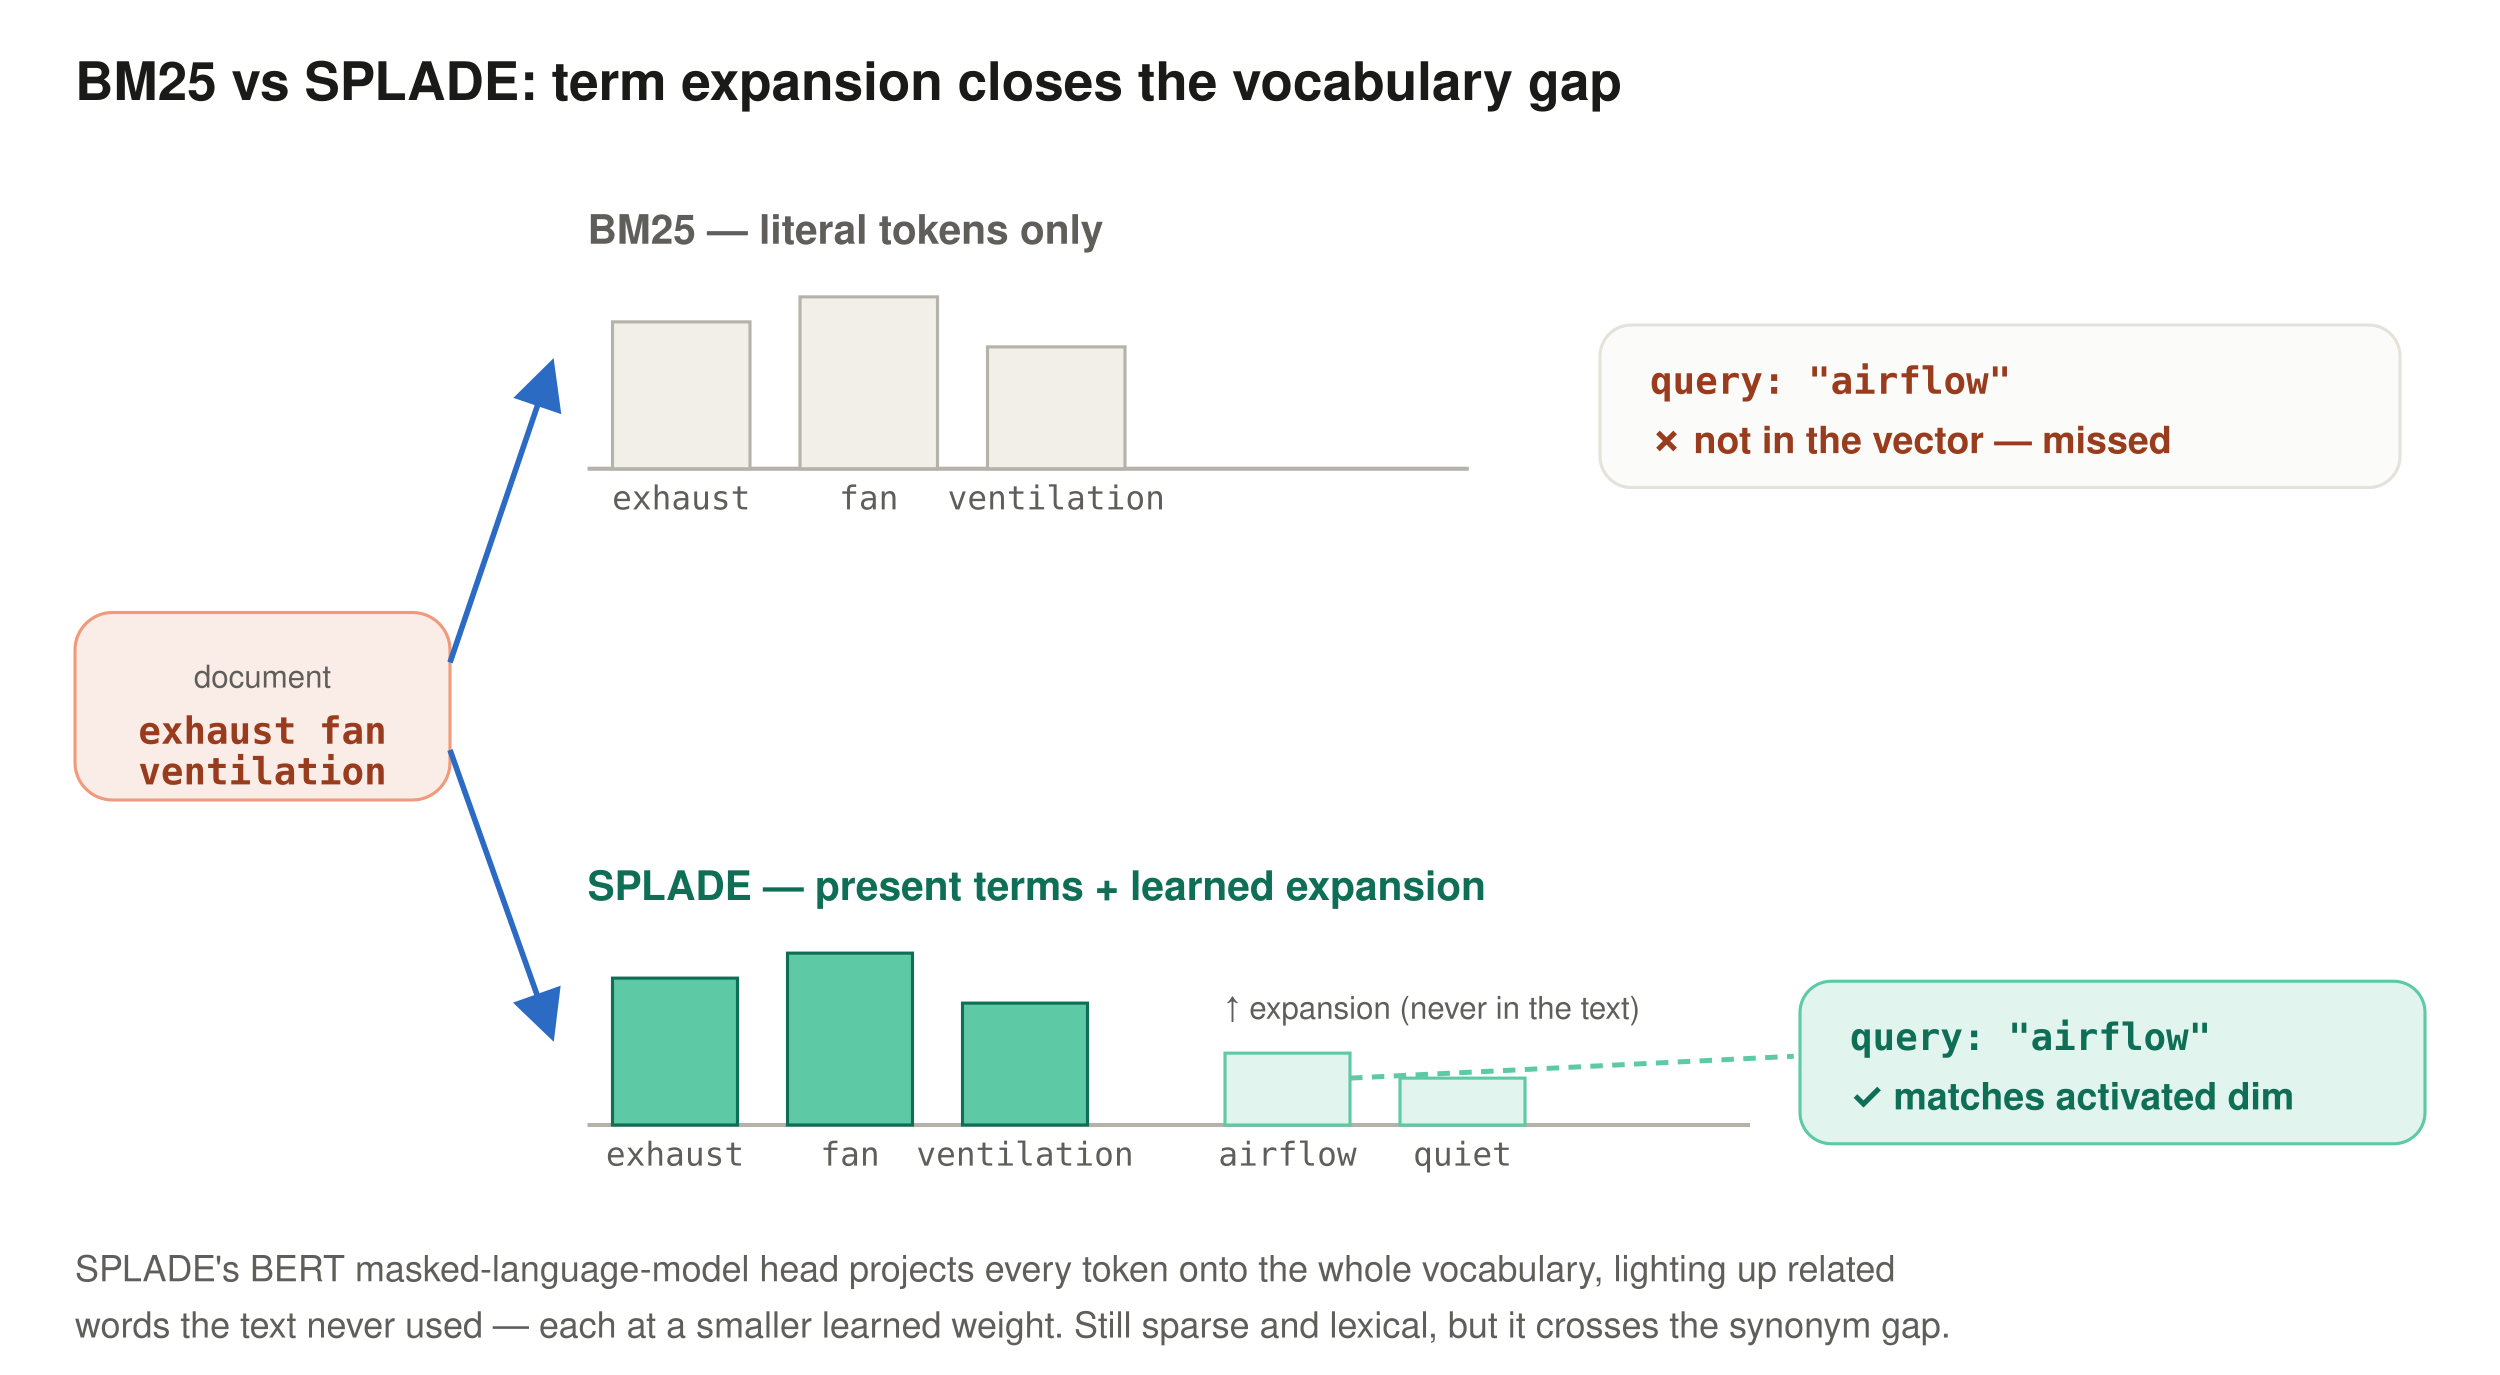
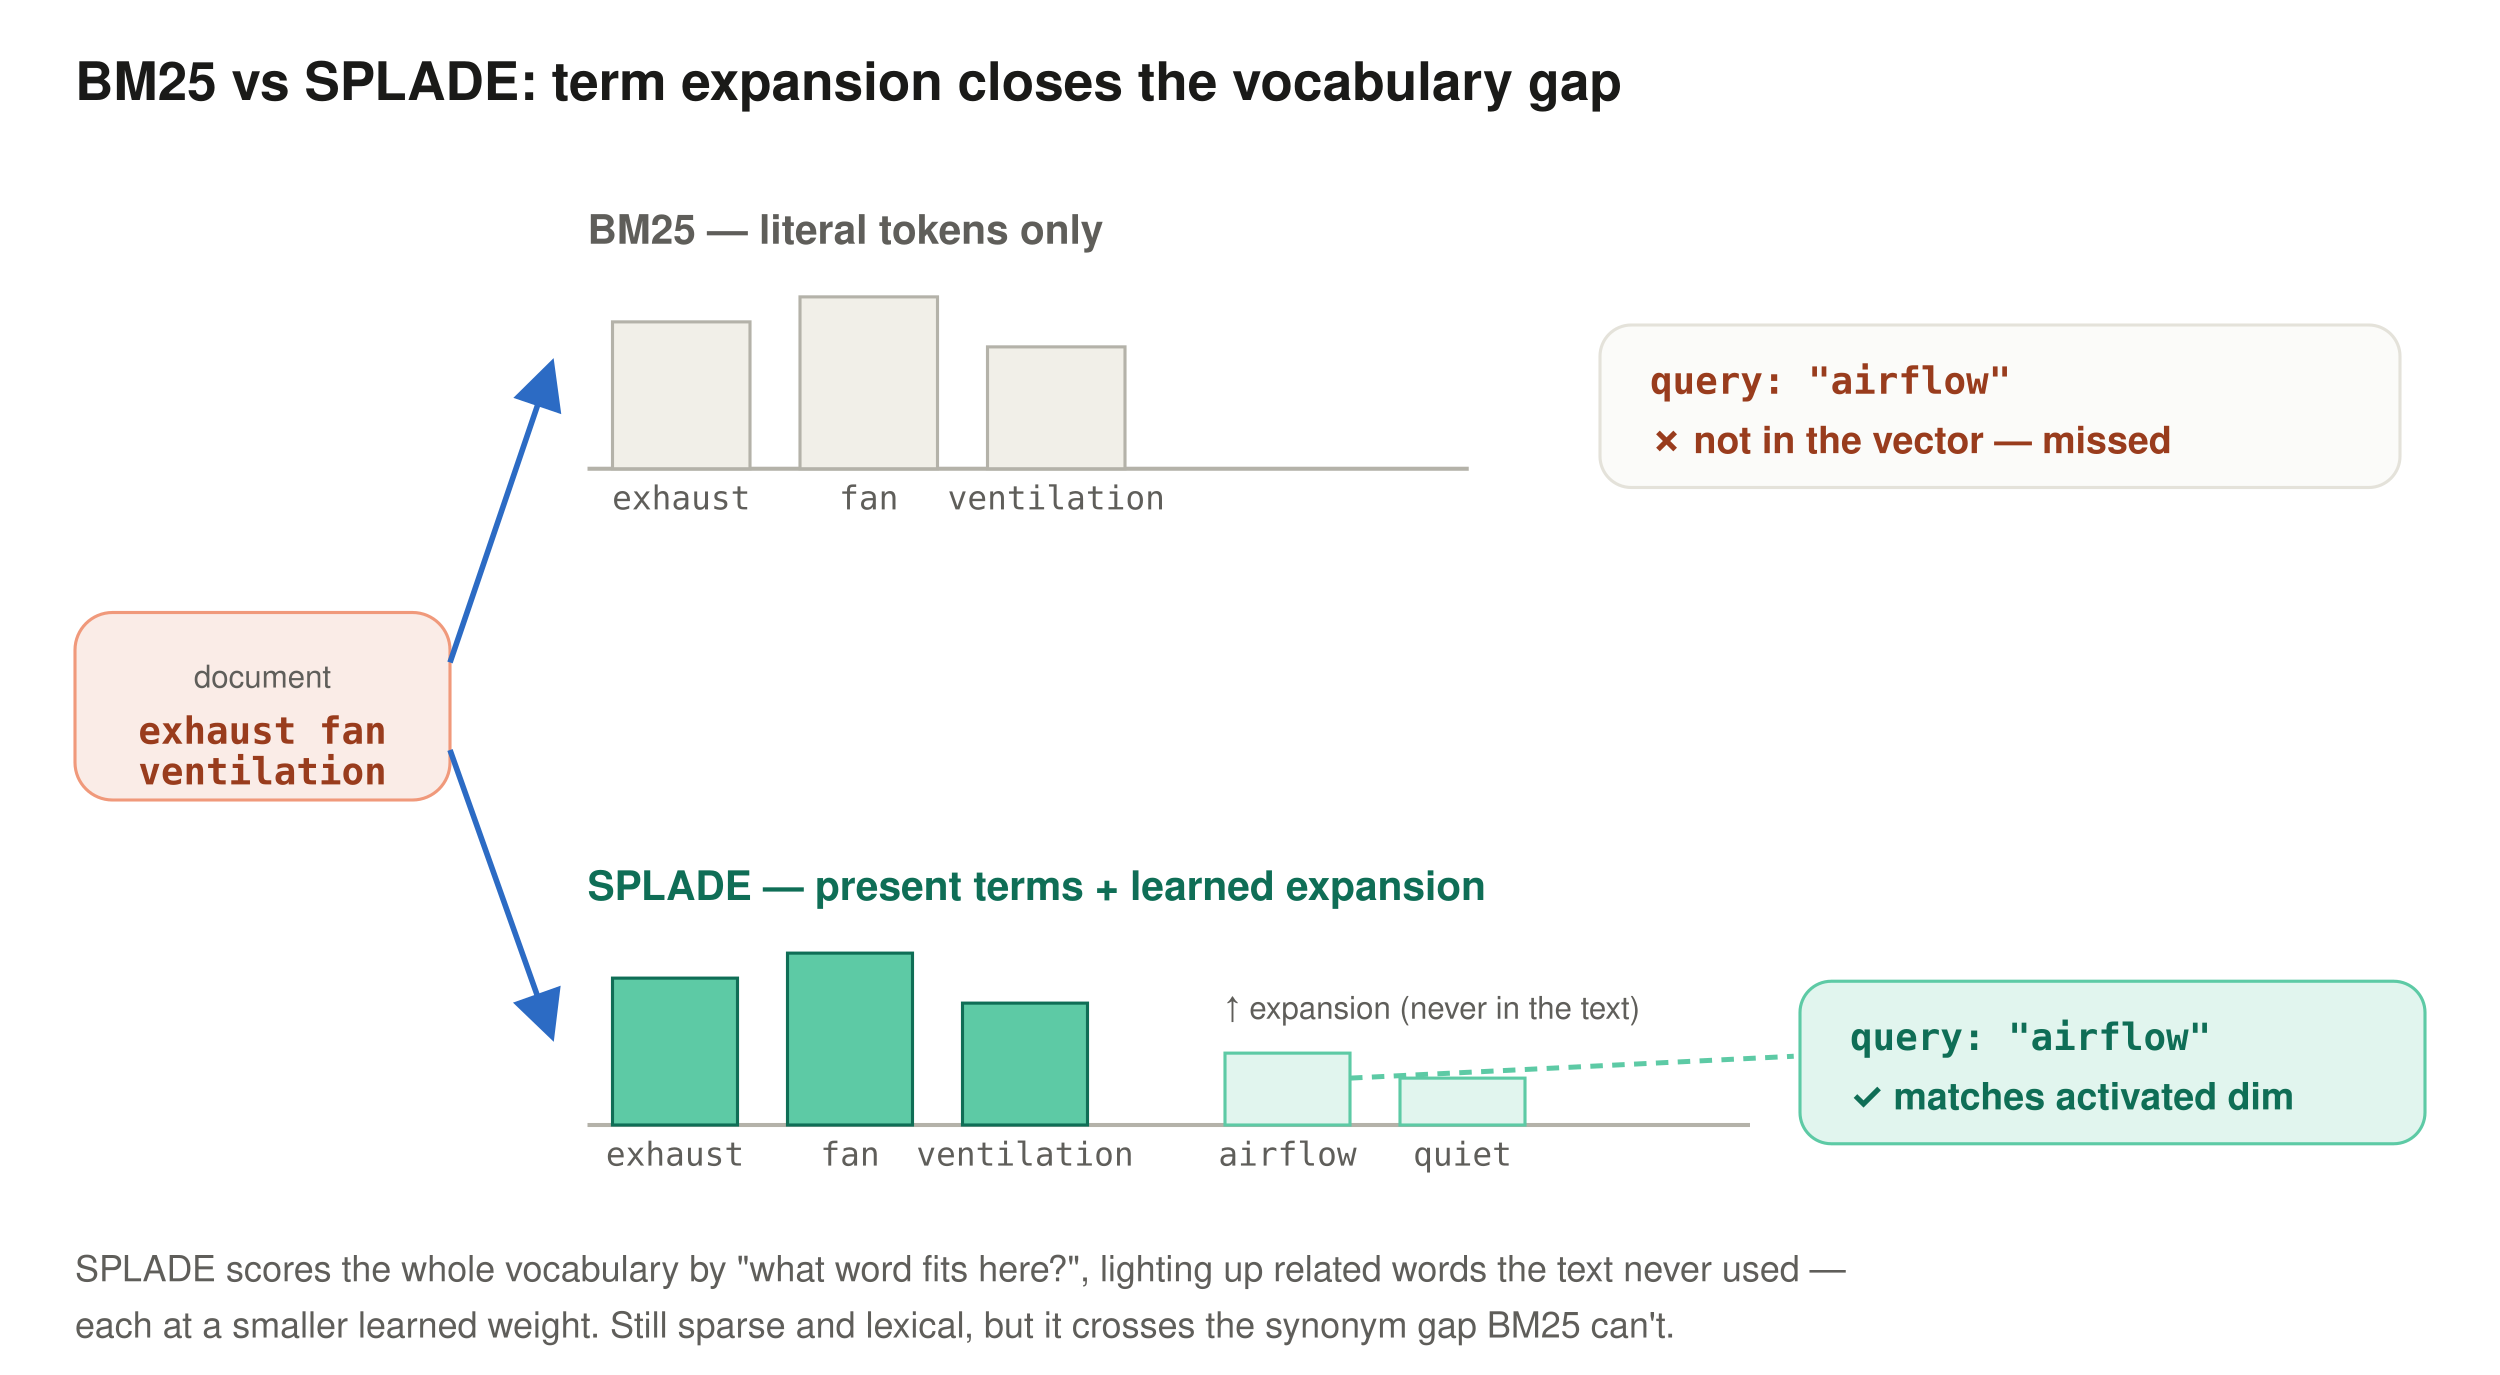
<svg xmlns="http://www.w3.org/2000/svg" viewBox="0 0 800 440" width="800" height="440" role="img" font-family="-apple-system, BlinkMacSystemFont, 'Segoe UI', Helvetica, Arial, sans-serif">
  <rect x="0" y="0" width="800" height="440" fill="#FFFFFF" />
  <defs>
    <marker id="ahBlue" markerWidth="9" markerHeight="9" refX="7" refY="4.5" orient="auto-start-reverse">
      <path d="M0,0 L9,4.5 L0,9 Z" fill="#2C6BC4" />
    </marker>
  </defs>
  <style>
    .h    { font-size: 17px; font-weight: 700; fill: #1A1A18; }
    .doc  { font-size: 12px; font-weight: 700; font-family: 'SF Mono', SFMono-Regular, Menlo, Consolas, monospace; }
    .rowh { font-size: 13px; font-weight: 700; }
    .tok  { font-size: 10.5px; font-family: 'SF Mono', SFMono-Regular, Menlo, Consolas, monospace; fill: #5F5E5A; }
    .base { stroke: #B4B2A9; stroke-width: 1.3; }
    .res  { font-size: 12px; font-weight: 700; }
    .sub  { font-size: 10px; fill: #5F5E5A; }
    .cap  { font-size: 11.5px; fill: #5F5E5A; }
  </style>
  <text x="24" y="32" class="h">BM25 vs SPLADE: term expansion closes the vocabulary gap</text>
  <rect x="24" y="196" width="120" height="60" rx="12" fill="#FAECE7" stroke="#F0997B" />
  <text x="84" y="220" text-anchor="middle" class="sub" fill="#993C1D">document</text>
  <text x="84" y="238" text-anchor="middle" class="doc" fill="#993C1D">exhaust fan</text>
  <text x="84" y="251" text-anchor="middle" class="doc" fill="#993C1D">ventilation</text>
  <line x1="144" y1="212" x2="176" y2="118" stroke="#2C6BC4" stroke-width="1.8" marker-end="url(#ahBlue)" />
  <line x1="144" y1="240" x2="176" y2="330" stroke="#2C6BC4" stroke-width="1.8" marker-end="url(#ahBlue)" />
  <text x="188" y="78" class="rowh" fill="#5F5E5A">BM25 — literal tokens only</text>
  <line x1="188" y1="150" x2="470" y2="150" class="base" />
  <rect x="196" y="103" width="44" height="47" fill="#F1EFE8" stroke="#B4B2A9" />
  <rect x="256" y="95" width="44" height="55" fill="#F1EFE8" stroke="#B4B2A9" />
  <rect x="316" y="111" width="44" height="39" fill="#F1EFE8" stroke="#B4B2A9" />
  <text x="218" y="163" text-anchor="middle" class="tok">exhaust</text>
  <text x="278" y="163" text-anchor="middle" class="tok">fan</text>
  <text x="338" y="163" text-anchor="middle" class="tok">ventilation</text>
  <rect x="512" y="104" width="256" height="52" rx="10" fill="#FBFBF9" stroke="#E4E2DA" />
  <text x="528" y="126" class="doc" fill="#993C1D">query: "airflow"</text>
  <text x="528" y="145" class="res" fill="#993C1D">✗ not in the vector — missed</text>
  <text x="188" y="288" class="rowh" fill="#0F6E56">SPLADE — present terms + learned expansion</text>
  <line x1="188" y1="360" x2="560" y2="360" class="base" />
  <rect x="196" y="313" width="40" height="47" fill="#5DCAA5" stroke="#0F6E56" />
  <rect x="252" y="305" width="40" height="55" fill="#5DCAA5" stroke="#0F6E56" />
  <rect x="308" y="321" width="40" height="39" fill="#5DCAA5" stroke="#0F6E56" />
  <text x="216" y="373" text-anchor="middle" class="tok">exhaust</text>
  <text x="272" y="373" text-anchor="middle" class="tok">fan</text>
  <text x="328" y="373" text-anchor="middle" class="tok">ventilation</text>
  <rect x="392" y="337" width="40" height="23" fill="#E1F5EE" stroke="#5DCAA5" />
  <rect x="448" y="345" width="40" height="15" fill="#E1F5EE" stroke="#5DCAA5" />
  <text x="412" y="373" text-anchor="middle" class="tok" fill="#0F6E56">airflow</text>
  <text x="468" y="373" text-anchor="middle" class="tok" fill="#0F6E56">quiet</text>
  <text x="392" y="326" class="sub" fill="#0F6E56">↑ expansion (never in the text)</text>
  <rect x="576" y="314" width="200" height="52" rx="10" fill="#E1F5EE" stroke="#5DCAA5" />
  <text x="592" y="336" class="doc" fill="#0F6E56">query: "airflow"</text>
  <text x="592" y="355" class="res" fill="#0F6E56">✓ matches activated dim</text>
  <line x1="432" y1="345" x2="574" y2="338" stroke="#5DCAA5" stroke-width="1.6" stroke-dasharray="4 3" />
-   <text x="24" y="410" class="cap">SPLADE's BERT masked-language-model head projects every token onto the whole vocabulary, lighting up related</text>
-   <text x="24" y="428" class="cap">words the text never used — each at a smaller learned weight. Still sparse and lexical, but it crosses the synonym gap.</text>
+   <text x="24" y="410" class="cap">SPLADE scores the whole vocabulary by "what word fits here?", lighting up related words the text never used —</text>
+   <text x="24" y="428" class="cap">each at a smaller learned weight. Still sparse and lexical, but it crosses the synonym gap BM25 can't.</text>
</svg>
